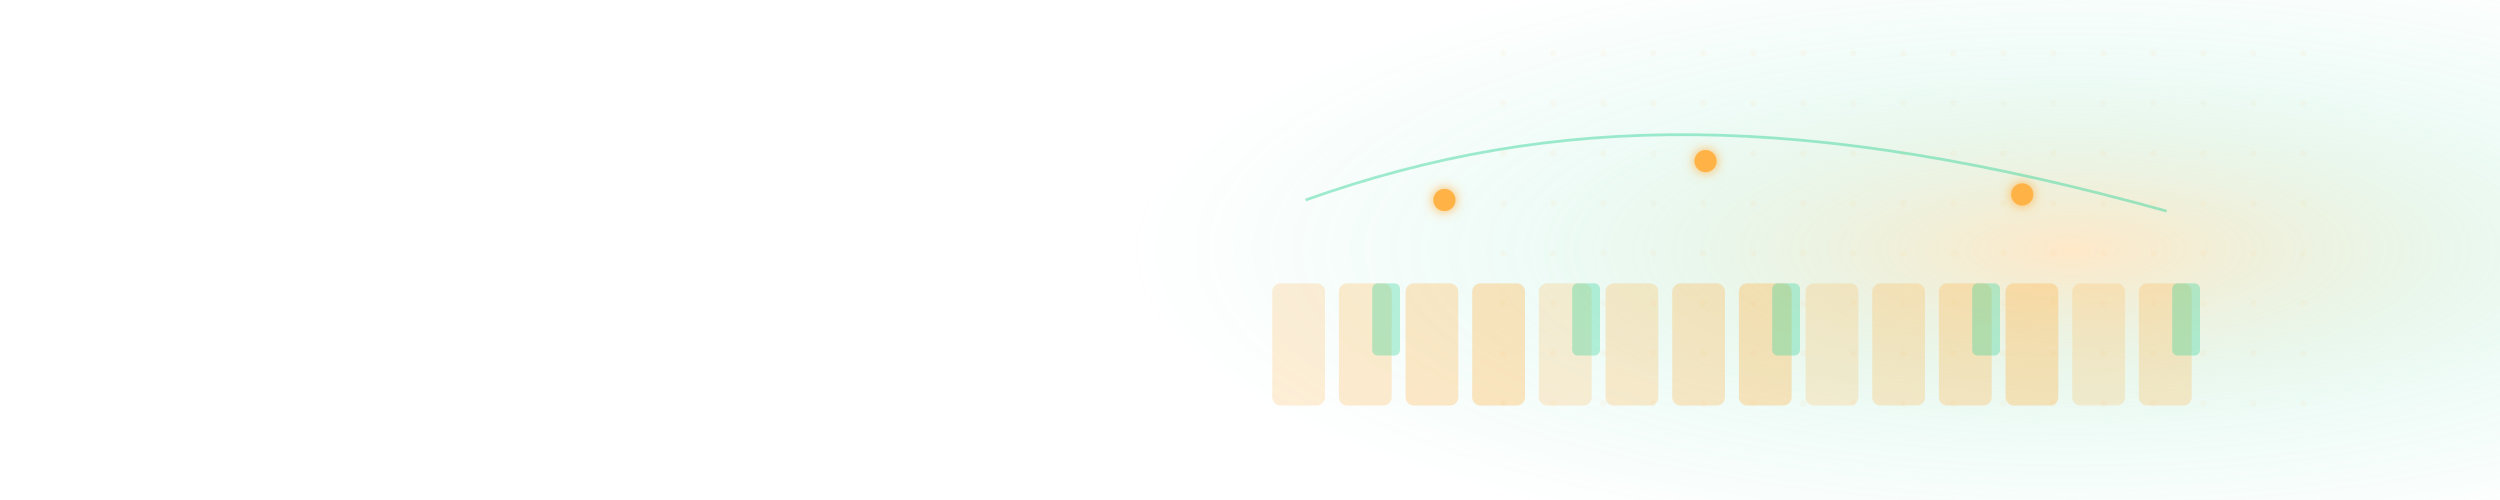
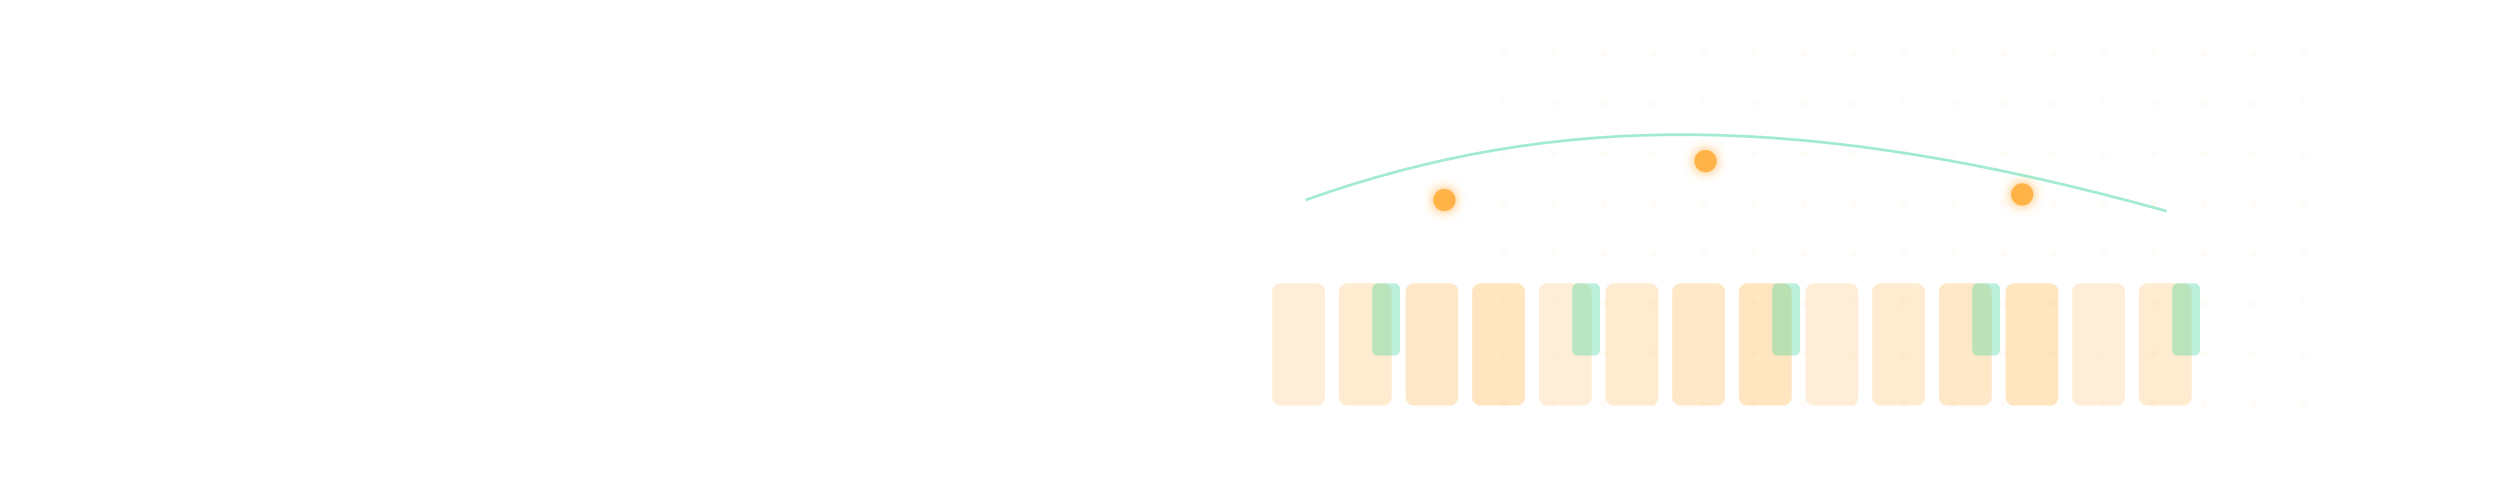
<svg xmlns="http://www.w3.org/2000/svg" viewBox="0 0 900 180" preserveAspectRatio="xMaxYMid meet" role="img" aria-labelledby="title desc">
  <defs>
    <linearGradient id="fade" x1="0" x2="1">
      <stop offset="0%" stop-color="#34D399" stop-opacity="0" />
      <stop offset="34%" stop-color="#34D399" stop-opacity=".08" />
      <stop offset="100%" stop-color="#FFB347" stop-opacity=".22" />
    </linearGradient>
    <radialGradient id="glow" cx="72%" cy="50%" r="62%">
      <stop offset="0%" stop-color="#FFB347" stop-opacity=".30" />
      <stop offset="58%" stop-color="#34D399" stop-opacity=".08" />
      <stop offset="100%" stop-color="#34D399" stop-opacity="0" />
    </radialGradient>
    <filter id="softGlow" x="-20%" y="-40%" width="140%" height="180%">
      <feGaussianBlur stdDeviation="2.2" result="blur" />
      <feMerge>
        <feMergeNode in="blur" />
        <feMergeNode in="SourceGraphic" />
      </feMerge>
    </filter>
    <pattern id="dots" width="18" height="18" patternUnits="userSpaceOnUse">
      <circle cx="1.2" cy="1.2" r="1.2" fill="#FFB347" opacity=".23" />
    </pattern>
    <pattern id="grid" width="26" height="26" patternUnits="userSpaceOnUse">
      <path d="M26 0H0V26" fill="none" stroke="#FFB347" stroke-opacity=".11" stroke-width="1" />
    </pattern>
  </defs>
-   <rect x="350" y="0" width="550" height="180" fill="url(#glow)" />
  <rect x="530" y="18" width="310" height="144" fill="url(#dots)" opacity=".22" />
  <rect x="458" y="102" width="19" height="44" rx="3" fill="#FFB347" opacity="0.22" />
  <rect x="482" y="102" width="19" height="44" rx="3" fill="#FFB347" opacity="0.26" />
  <rect x="494" y="102" width="10" height="26" rx="2" fill="#34D399" opacity=".34" />
  <rect x="506" y="102" width="19" height="44" rx="3" fill="#FFB347" opacity="0.30" />
  <rect x="530" y="102" width="19" height="44" rx="3" fill="#FFB347" opacity="0.34" />
  <rect x="554" y="102" width="19" height="44" rx="3" fill="#FFB347" opacity="0.22" />
  <rect x="566" y="102" width="10" height="26" rx="2" fill="#34D399" opacity=".34" />
  <rect x="578" y="102" width="19" height="44" rx="3" fill="#FFB347" opacity="0.26" />
  <rect x="602" y="102" width="19" height="44" rx="3" fill="#FFB347" opacity="0.30" />
  <rect x="626" y="102" width="19" height="44" rx="3" fill="#FFB347" opacity="0.34" />
  <rect x="638" y="102" width="10" height="26" rx="2" fill="#34D399" opacity=".34" />
  <rect x="650" y="102" width="19" height="44" rx="3" fill="#FFB347" opacity="0.22" />
  <rect x="674" y="102" width="19" height="44" rx="3" fill="#FFB347" opacity="0.26" />
  <rect x="698" y="102" width="19" height="44" rx="3" fill="#FFB347" opacity="0.30" />
  <rect x="710" y="102" width="10" height="26" rx="2" fill="#34D399" opacity=".34" />
  <rect x="722" y="102" width="19" height="44" rx="3" fill="#FFB347" opacity="0.34" />
  <rect x="746" y="102" width="19" height="44" rx="3" fill="#FFB347" opacity="0.22" />
  <rect x="770" y="102" width="19" height="44" rx="3" fill="#FFB347" opacity="0.26" />
  <rect x="782" y="102" width="10" height="26" rx="2" fill="#34D399" opacity=".34" />
  <g fill="#FFB347" filter="url(#softGlow)">
    <circle cx="520" cy="72" r="4" />
    <circle cx="614" cy="58" r="4" />
    <circle cx="728" cy="70" r="4" />
  </g>
  <g stroke="#34D399" fill="none" opacity=".46">
    <path d="M470 72C560 40 650 40 780 76" />
  </g>
</svg>
